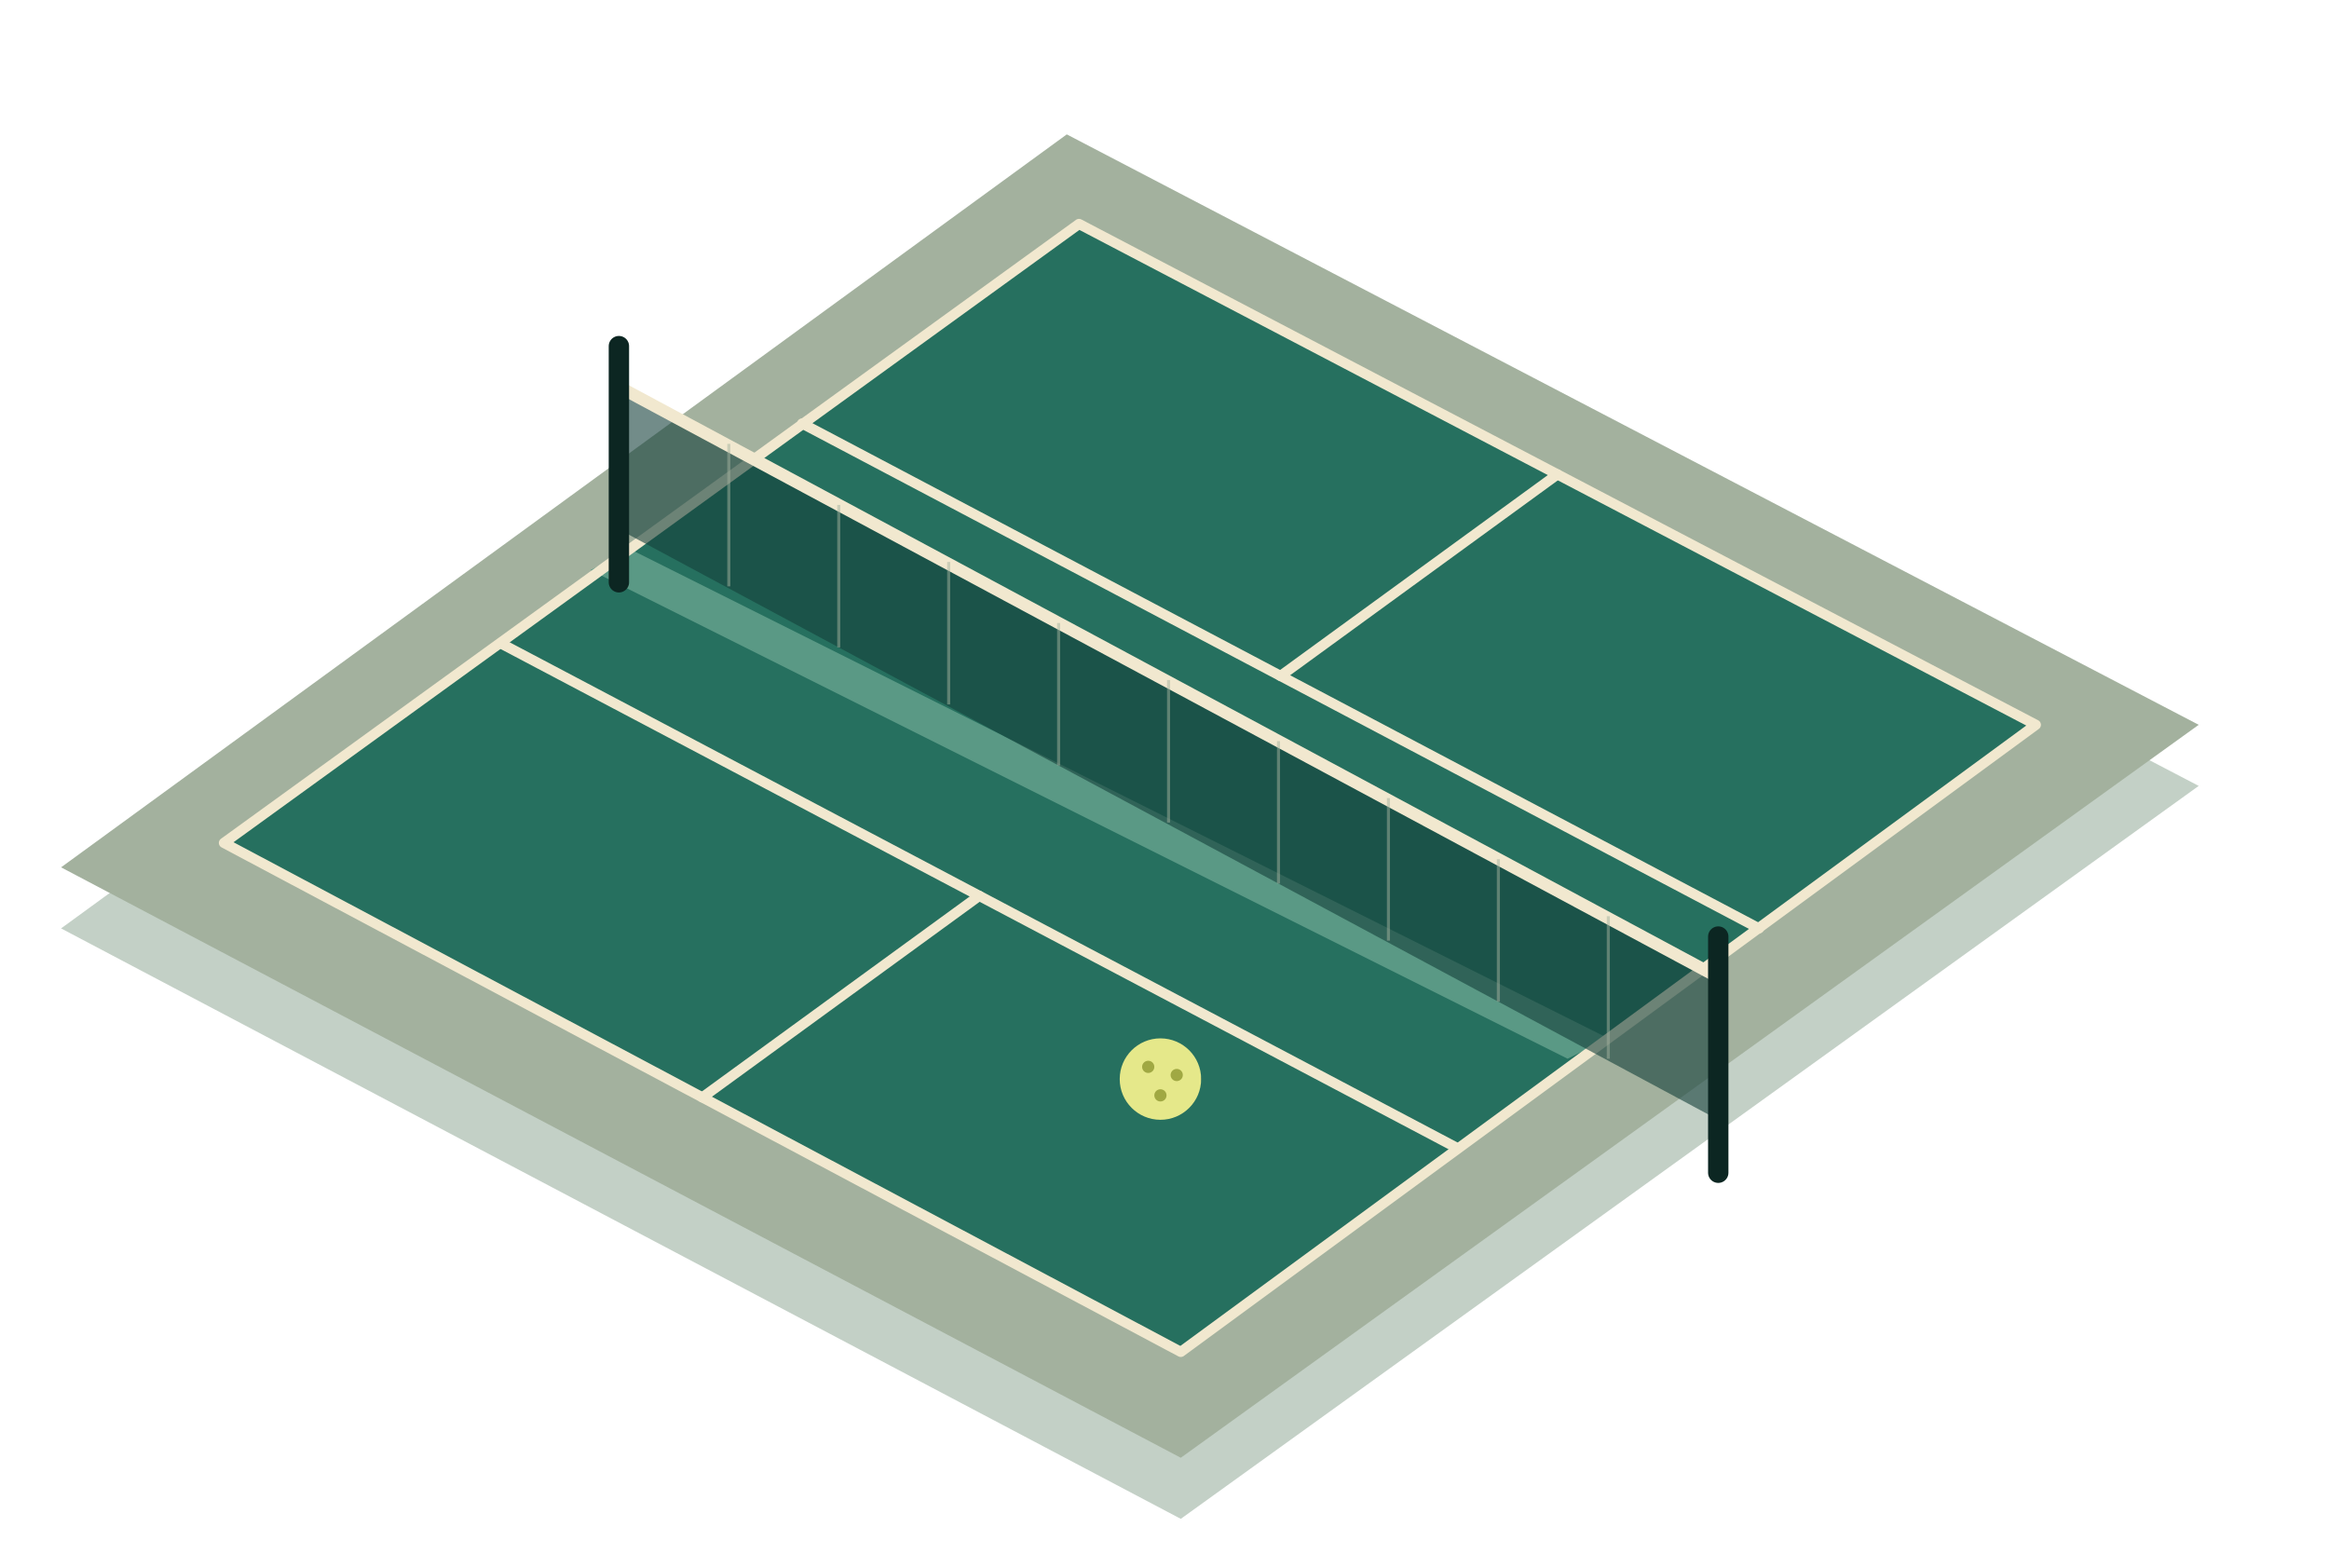
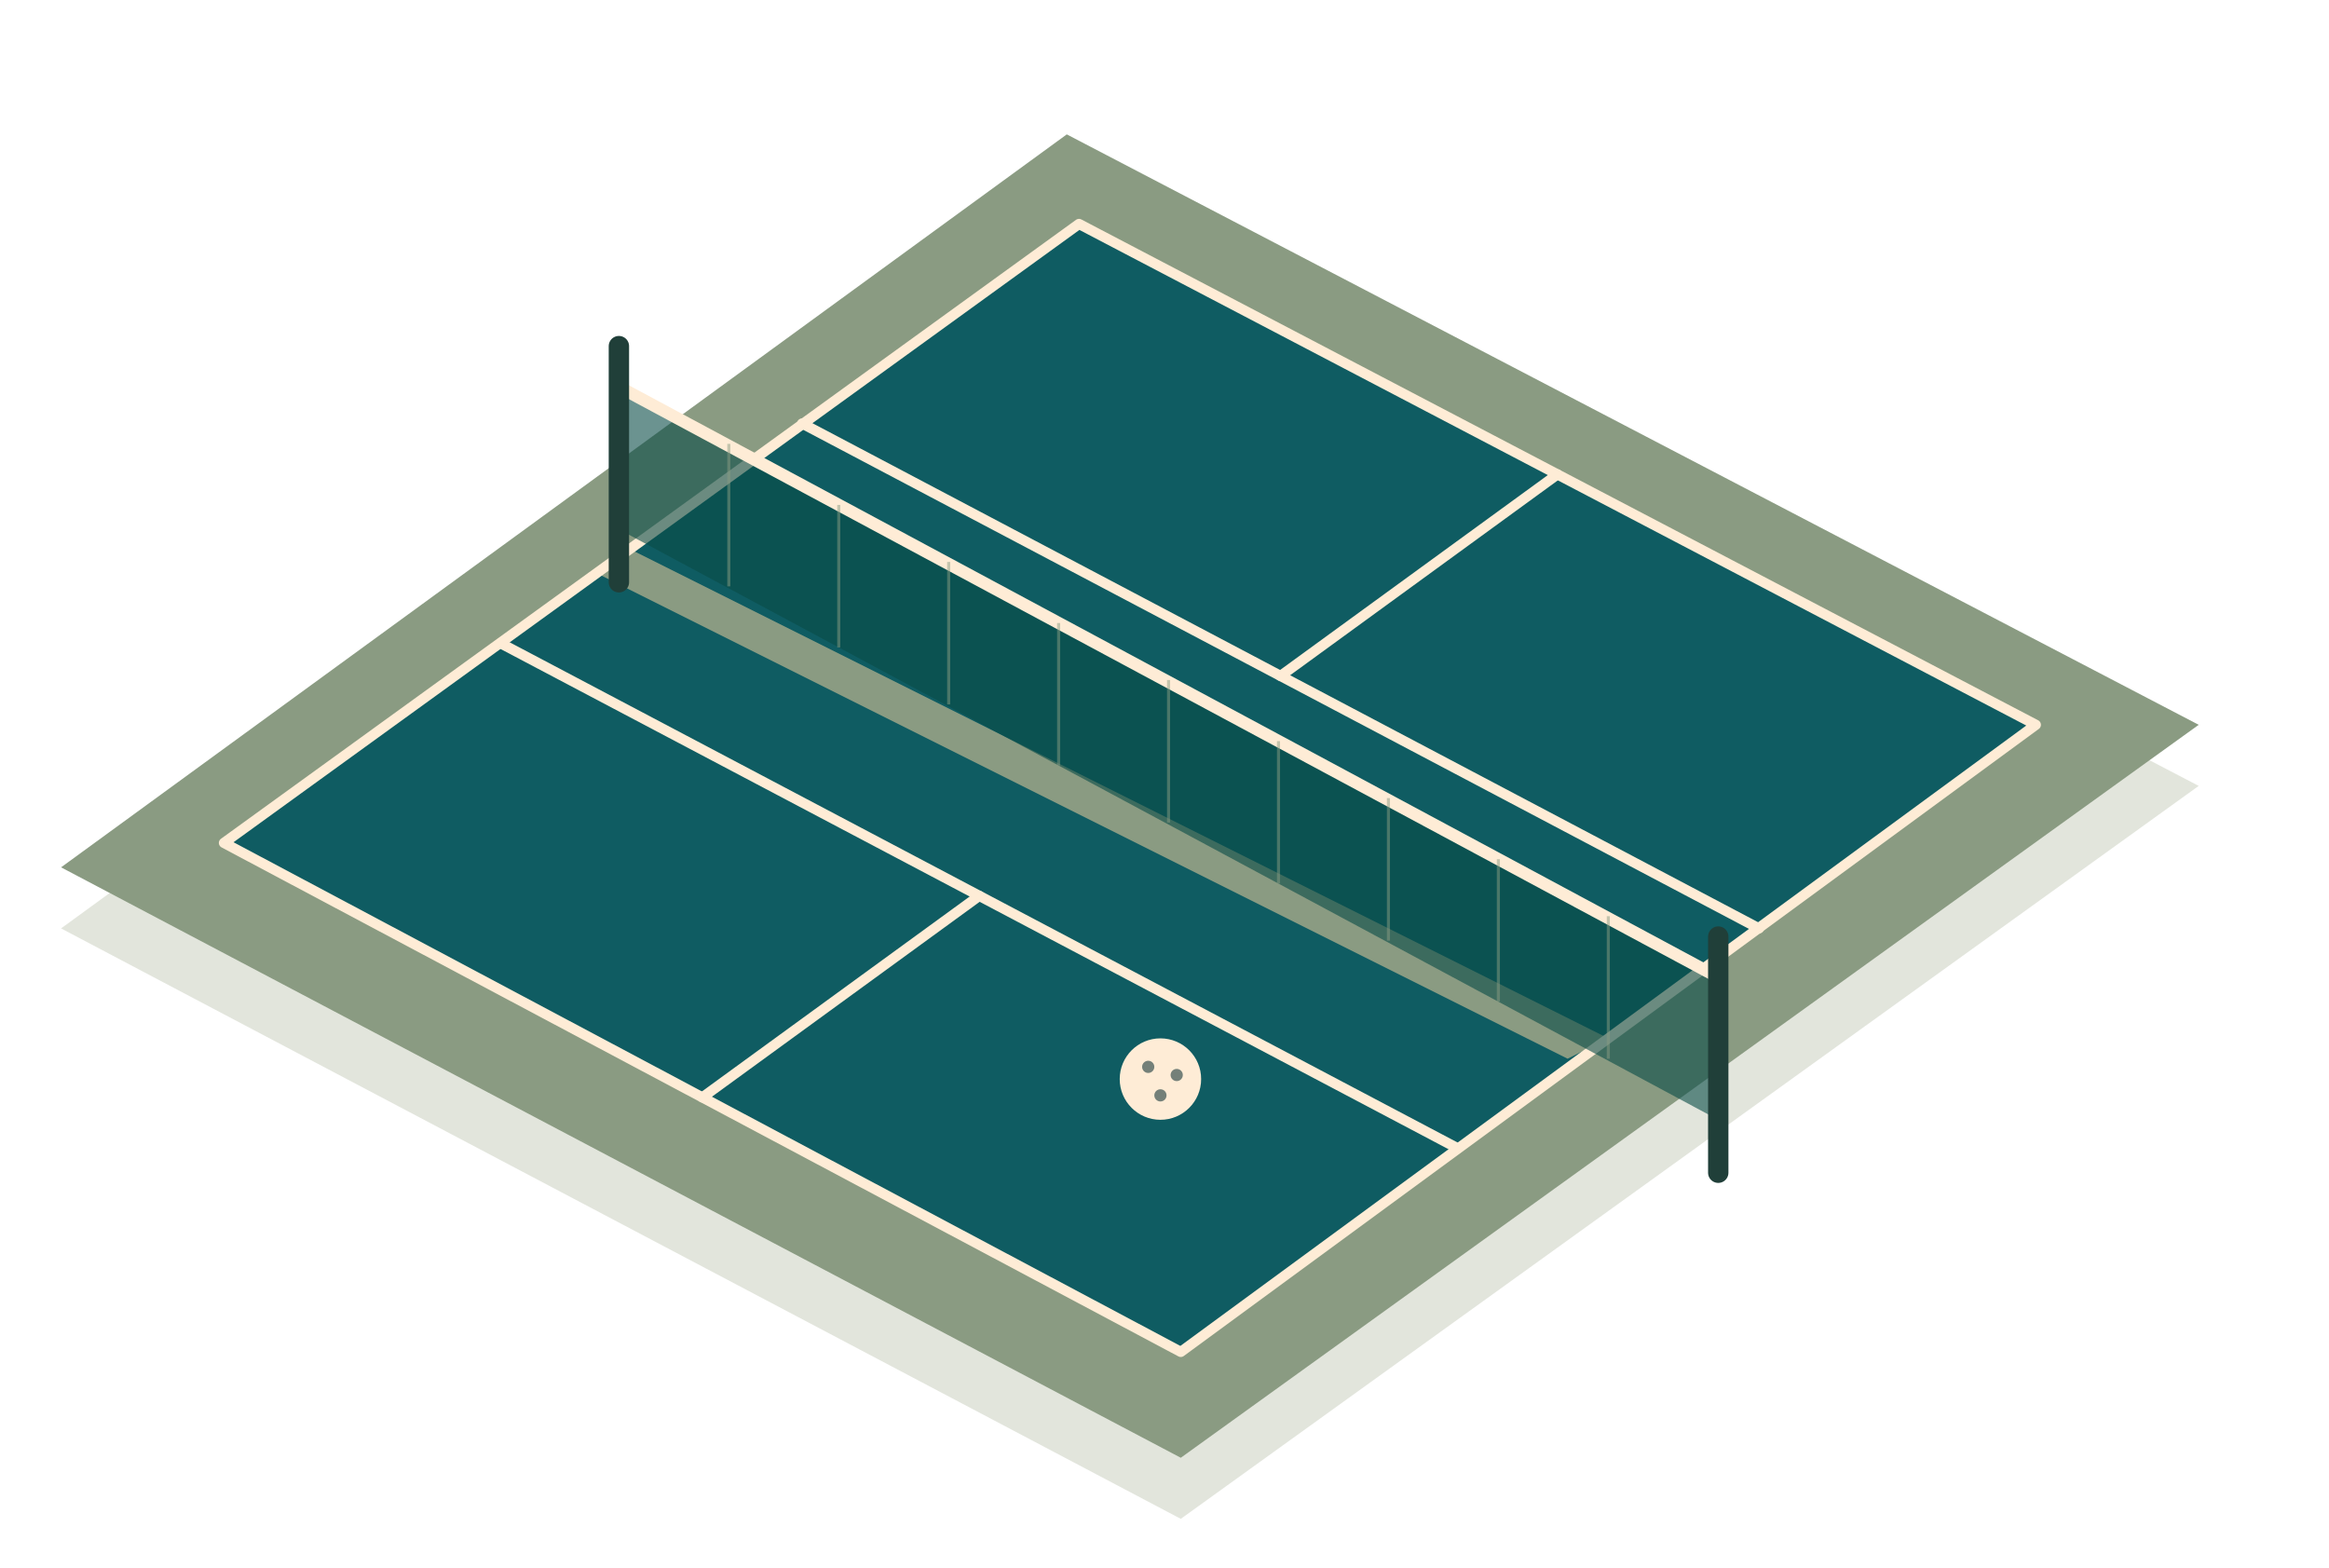
<svg xmlns="http://www.w3.org/2000/svg" viewBox="0 25 572 385" width="100%" height="auto" role="img" aria-label="Pickleball rally animation">
  <style>
        /* Base Animation Classes (fallback for reduced motion is static) */
        .dust {
            fill: none;
-             stroke: #f1e8cf;
+             stroke: #FEECD6;
            stroke-width: 2.5;
            opacity: 0;
        }

        @media (prefers-reduced-motion: no-preference) {
            .anim-ground { animation: rally-ground 8s linear infinite; }
            .anim-height { animation: rally-height 8s linear infinite; }
            .anim-shadow { animation: rally-shadow 8s linear infinite; }
            .anim-squash { animation: rally-squash 8s linear infinite; }
            .anim-spin { animation: rally-spin 8s linear infinite; }
            .anim-net { animation: net-wobble 8s linear infinite; }
            .anim-dust-1 { animation: dust-1 8s linear infinite; }
            .anim-dust-2 { animation: dust-2 8s linear infinite; }
            .anim-dust-3 { animation: dust-3 8s linear infinite; }
        }

        /* 
         * RALLY BEATS (8s Loop)
         * 0% - 18.75%: Serve to far right
         * 18.75% - 37.5%: Return to near left
         * 37.5% - 52.5%: Volley to far left
         * 52.5% - 71.25%: Final return to near center
         * 71.25% - 85%: Settling bounces
         * 85% - 100%: Rest
         */

        /* XY Ground Plane Translation */
        @keyframes rally-ground {
            0% { transform: translate(285px, 290px); }
            18.75% { transform: translate(387px, 212px); } /* Bounce 1 */
            37.5% { transform: translate(140px, 245px); } /* Volley hit (no bounce) */
            52.5% { transform: translate(267px, 152px); } /* Bounce 2 */
            71.25% { transform: translate(285px, 290px); } /* Final bounce */
            74% { transform: translate(285px, 290px); } /* Settle bounce 1 */
            76.5% { transform: translate(285px, 290px); } /* Settle bounce 2 */
            78% { transform: translate(285px, 290px); }
            100% { transform: translate(285px, 290px); }
        }

        /* Z-Axis Vertical Arcs */
        @keyframes rally-height {
            0% { transform: translateY(0px); animation-timing-function: cubic-bezier(0.2, 0.6, 0.4, 1); }
            9.375% { transform: translateY(-78px); animation-timing-function: cubic-bezier(0.6, 0, 0.8, 0.4); } /* Serve apex */
            18.75% { transform: translateY(0px); animation-timing-function: cubic-bezier(0.2, 0.6, 0.4, 1); }
            28.125% { transform: translateY(-60px); animation-timing-function: cubic-bezier(0.6, 0, 0.8, 0.4); } /* Return apex */
            37.5% { transform: translateY(-20px); animation-timing-function: cubic-bezier(0.2, 0.6, 0.4, 1); } /* Hit early/volley */
            45% { transform: translateY(-55px); animation-timing-function: cubic-bezier(0.6, 0, 0.8, 0.4); } /* Volley apex */
            52.5% { transform: translateY(0px); animation-timing-function: cubic-bezier(0.2, 0.6, 0.4, 1); }
            61.875% { transform: translateY(-70px); animation-timing-function: cubic-bezier(0.6, 0, 0.8, 0.4); } /* Final return apex */
            71.25% { transform: translateY(0px); animation-timing-function: cubic-bezier(0.2, 0.6, 0.4, 1); }
            73.5% { transform: translateY(-15px); animation-timing-function: cubic-bezier(0.6, 0, 0.8, 0.4); } /* Micro-bounce 1 */
            75.5% { transform: translateY(0px); animation-timing-function: cubic-bezier(0.2, 0.6, 0.4, 1); }
            77% { transform: translateY(-5px); animation-timing-function: cubic-bezier(0.6, 0, 0.8, 0.4); } /* Micro-bounce 2 */
            78.5% { transform: translateY(0px); animation-timing-function: ease-in-out; }
            85% { transform: translateY(-1.5px); animation-timing-function: ease-in-out; } /* Idle gentle bob */
            92% { transform: translateY(0px); animation-timing-function: ease-in-out; }
            97% { transform: translateY(-0.5px); animation-timing-function: ease-in-out; }
            100% { transform: translateY(0px); }
        }

        /* Shadow Scaling and Opacity */
        @keyframes rally-shadow {
            0% { transform: scale(1); opacity: 0.35; animation-timing-function: cubic-bezier(0.2, 0.6, 0.4, 1); }
            9.375% { transform: scale(0.4); opacity: 0.1; animation-timing-function: cubic-bezier(0.6, 0, 0.8, 0.4); }
            18.75% { transform: scale(1); opacity: 0.35; animation-timing-function: cubic-bezier(0.2, 0.6, 0.4, 1); }
            28.125% { transform: scale(0.5); opacity: 0.15; animation-timing-function: cubic-bezier(0.6, 0, 0.8, 0.4); }
            37.5% { transform: scale(0.85); opacity: 0.28; animation-timing-function: cubic-bezier(0.2, 0.6, 0.4, 1); }
            45% { transform: scale(0.55); opacity: 0.18; animation-timing-function: cubic-bezier(0.6, 0, 0.8, 0.4); }
            52.5% { transform: scale(1); opacity: 0.35; animation-timing-function: cubic-bezier(0.2, 0.6, 0.4, 1); }
            61.875% { transform: scale(0.45); opacity: 0.12; animation-timing-function: cubic-bezier(0.6, 0, 0.8, 0.4); }
            71.25% { transform: scale(1); opacity: 0.35; animation-timing-function: cubic-bezier(0.2, 0.6, 0.4, 1); }
            73.5% { transform: scale(0.7); opacity: 0.2; animation-timing-function: cubic-bezier(0.6, 0, 0.8, 0.4); }
            75.5% { transform: scale(1); opacity: 0.35; animation-timing-function: cubic-bezier(0.2, 0.6, 0.4, 1); }
            77% { transform: scale(0.9); opacity: 0.3; animation-timing-function: cubic-bezier(0.6, 0, 0.8, 0.4); }
            78.5% { transform: scale(1); opacity: 0.35; animation-timing-function: linear; }
            100% { transform: scale(1); opacity: 0.35; }
        }

        /* Ball Squash/Stretch on Impact */
        @keyframes rally-squash {
            0%, 17.5% { transform: scale(1, 1); }
            18.75% { transform: scale(1.15, 0.85); }
            19.5% { transform: scale(0.95, 1.05); }
            20.5%, 51.5% { transform: scale(1, 1); }
            52.5% { transform: scale(1.15, 0.85); }
            53.25% { transform: scale(0.95, 1.05); }
            54.25%, 70.25% { transform: scale(1, 1); }
            71.25% { transform: scale(1.15, 0.85); }
            72% { transform: scale(0.95, 1.05); }
            73%, 100% { transform: scale(1, 1); }
        }

        /* Ball Rotation */
        @keyframes rally-spin {
            0% { transform: rotate(0deg); }
            18.75% { transform: rotate(360deg); }
            37.5% { transform: rotate(720deg); }
            52.5% { transform: rotate(1080deg); }
            71.25% { transform: rotate(1440deg); }
            100% { transform: rotate(1440deg); }
        }

        /* Net Wobble on ball passing over */
        @keyframes net-wobble {
            0%, 7%, 12%, 26%, 31%, 43%, 48%, 60%, 65%, 100% { transform: translateY(0); }
            9.375% { transform: translateY(-1.5px); }
            28.125% { transform: translateY(-1.5px); }
            45% { transform: translateY(-1.5px); }
            61.875% { transform: translateY(-1.5px); }
        }

        /* Dust Puffs at Bounce Points */
        @keyframes dust-1 {
            0%, 18% { transform: scale(0.2); opacity: 0; }
            18.75% { transform: scale(0.5); opacity: 0.7; }
            22% { transform: scale(1.8); opacity: 0; }
            100% { transform: scale(1.8); opacity: 0; }
        }
        @keyframes dust-2 {
            0%, 51.5% { transform: scale(0.2); opacity: 0; }
            52.5% { transform: scale(0.5); opacity: 0.7; }
            55.5% { transform: scale(1.8); opacity: 0; }
            100% { transform: scale(1.8); opacity: 0; }
        }
        @keyframes dust-3 {
            0%, 70.25% { transform: scale(0.2); opacity: 0; }
            71.25% { transform: scale(0.5); opacity: 0.7; }
            74.5% { transform: scale(1.8); opacity: 0; }
            100% { transform: scale(1.8); opacity: 0; }
        }
    </style>
  <g id="court">
-     <polygon points="15,238 262,58 540,203 290,383" fill="#c3d0c6" transform="translate(0, 15)" />
-     <polygon points="15,238 262,58 540,203 290,383" fill="#a3b19e" />
-     <polygon points="55,232 265,80 500,203 290,357" fill="#26705f" />
-     <polygon points="155,160 395,280 385,285 145,165" fill="#5a9985" />
-     <g stroke="#f1e8cf" stroke-width="2.5" stroke-linecap="round" stroke-linejoin="round">
+     <polygon points="15,238 262,58 540,203 290,383" fill="#E2E5DC" transform="translate(0, 15)" />
+     <polygon points="15,238 262,58 540,203 290,383" fill="#8A9B82" />
+     <polygon points="55,232 265,80 500,203 290,357" fill="#0F5C62" />
+     <polygon points="155,160 395,280 385,285 145,165" fill="#8A9B82" />
+     <g stroke="#FEECD6" stroke-width="2.5" stroke-linecap="round" stroke-linejoin="round">
      <polygon points="55,232 265,80 500,203 290,357" fill="none" />
      <line x1="197" y1="129" x2="432" y2="253" />
      <line x1="123" y1="183" x2="358" y2="307" />
      <line x1="314.5" y1="191" x2="382.5" y2="141.5" />
      <line x1="240.5" y1="245" x2="172.5" y2="294.5" />
    </g>
  </g>
  <g id="dust-layer">
    <g transform="translate(387, 212)">
      <ellipse cx="0" cy="0" rx="12" ry="6" class="dust anim-dust-1" style="transform-origin: 0 0;" />
    </g>
    <g transform="translate(267, 152)">
      <ellipse cx="0" cy="0" rx="12" ry="6" class="dust anim-dust-2" style="transform-origin: 0 0;" />
    </g>
    <g transform="translate(285, 290)">
      <ellipse cx="0" cy="0" rx="12" ry="6" class="dust anim-dust-3" style="transform-origin: 0 0;" />
    </g>
  </g>
  <g id="net" class="anim-net">
-     <polygon points="152,120 422,265 422,300 152,155" fill="#14403a" opacity="0.6" />
-     <line x1="152" y1="120" x2="422" y2="265" stroke="#f1e8cf" stroke-width="3" stroke-linecap="round" />
-     <path d="M 179,134 L 179,169 M 206,149 L 206,184 M 233,163 L 233,198 M 260,178 L 260,213 M 287,192 L 287,227 M 314,207 L 314,242 M 341,221 L 341,256 M 368,236 L 368,271 M 395,250 L 395,285" stroke="#a3b19e" stroke-width="0.75" opacity="0.5" />
-     <line x1="152" y1="110" x2="152" y2="168" stroke="#0c2622" stroke-width="5" stroke-linecap="round" />
-     <line x1="422" y1="255" x2="422" y2="313" stroke="#0c2622" stroke-width="5" stroke-linecap="round" />
+     <polygon points="152,120 422,265 422,300 152,155" fill="#084B46" opacity="0.6" />
+     <line x1="152" y1="120" x2="422" y2="265" stroke="#FEECD6" stroke-width="3" stroke-linecap="round" />
+     <path d="M 179,134 L 179,169 M 206,149 L 206,184 M 233,163 L 233,198 M 260,178 L 260,213 M 287,192 L 287,227 M 314,207 L 314,242 M 341,221 L 341,256 M 368,236 L 368,271 M 395,250 L 395,285" stroke="#8A9B82" stroke-width="0.75" opacity="0.5" />
+     <line x1="152" y1="110" x2="152" y2="168" stroke="#203F39" stroke-width="5" stroke-linecap="round" />
+     <line x1="422" y1="255" x2="422" y2="313" stroke="#203F39" stroke-width="5" stroke-linecap="round" />
  </g>
  <g class="anim-ground" transform="translate(285, 290)">
-     <ellipse cx="0" cy="0" rx="10" ry="5" fill="#0c2622" class="anim-shadow" style="transform-origin: 0px 0px;" />
+     <ellipse cx="0" cy="0" rx="10" ry="5" fill="#203F39" class="anim-shadow" style="transform-origin: 0px 0px;" />
    <g class="anim-height">
      <g class="anim-squash" style="transform-origin: 0px 0px;">
        <g class="anim-spin" style="transform-origin: 0px 0px;">
-           <circle cx="0" cy="0" r="10" fill="#e5e88a" />
-           <circle cx="-3" cy="-3" r="1.5" fill="#a0a843" />
-           <circle cx="4" cy="-1" r="1.5" fill="#a0a843" />
-           <circle cx="0" cy="4" r="1.5" fill="#a0a843" />
+           <circle cx="0" cy="0" r="10" fill="#FEECD6" />
+           <circle cx="-3" cy="-3" r="1.5" fill="#748079" />
+           <circle cx="4" cy="-1" r="1.5" fill="#748079" />
+           <circle cx="0" cy="4" r="1.5" fill="#748079" />
        </g>
      </g>
    </g>
  </g>
</svg>
